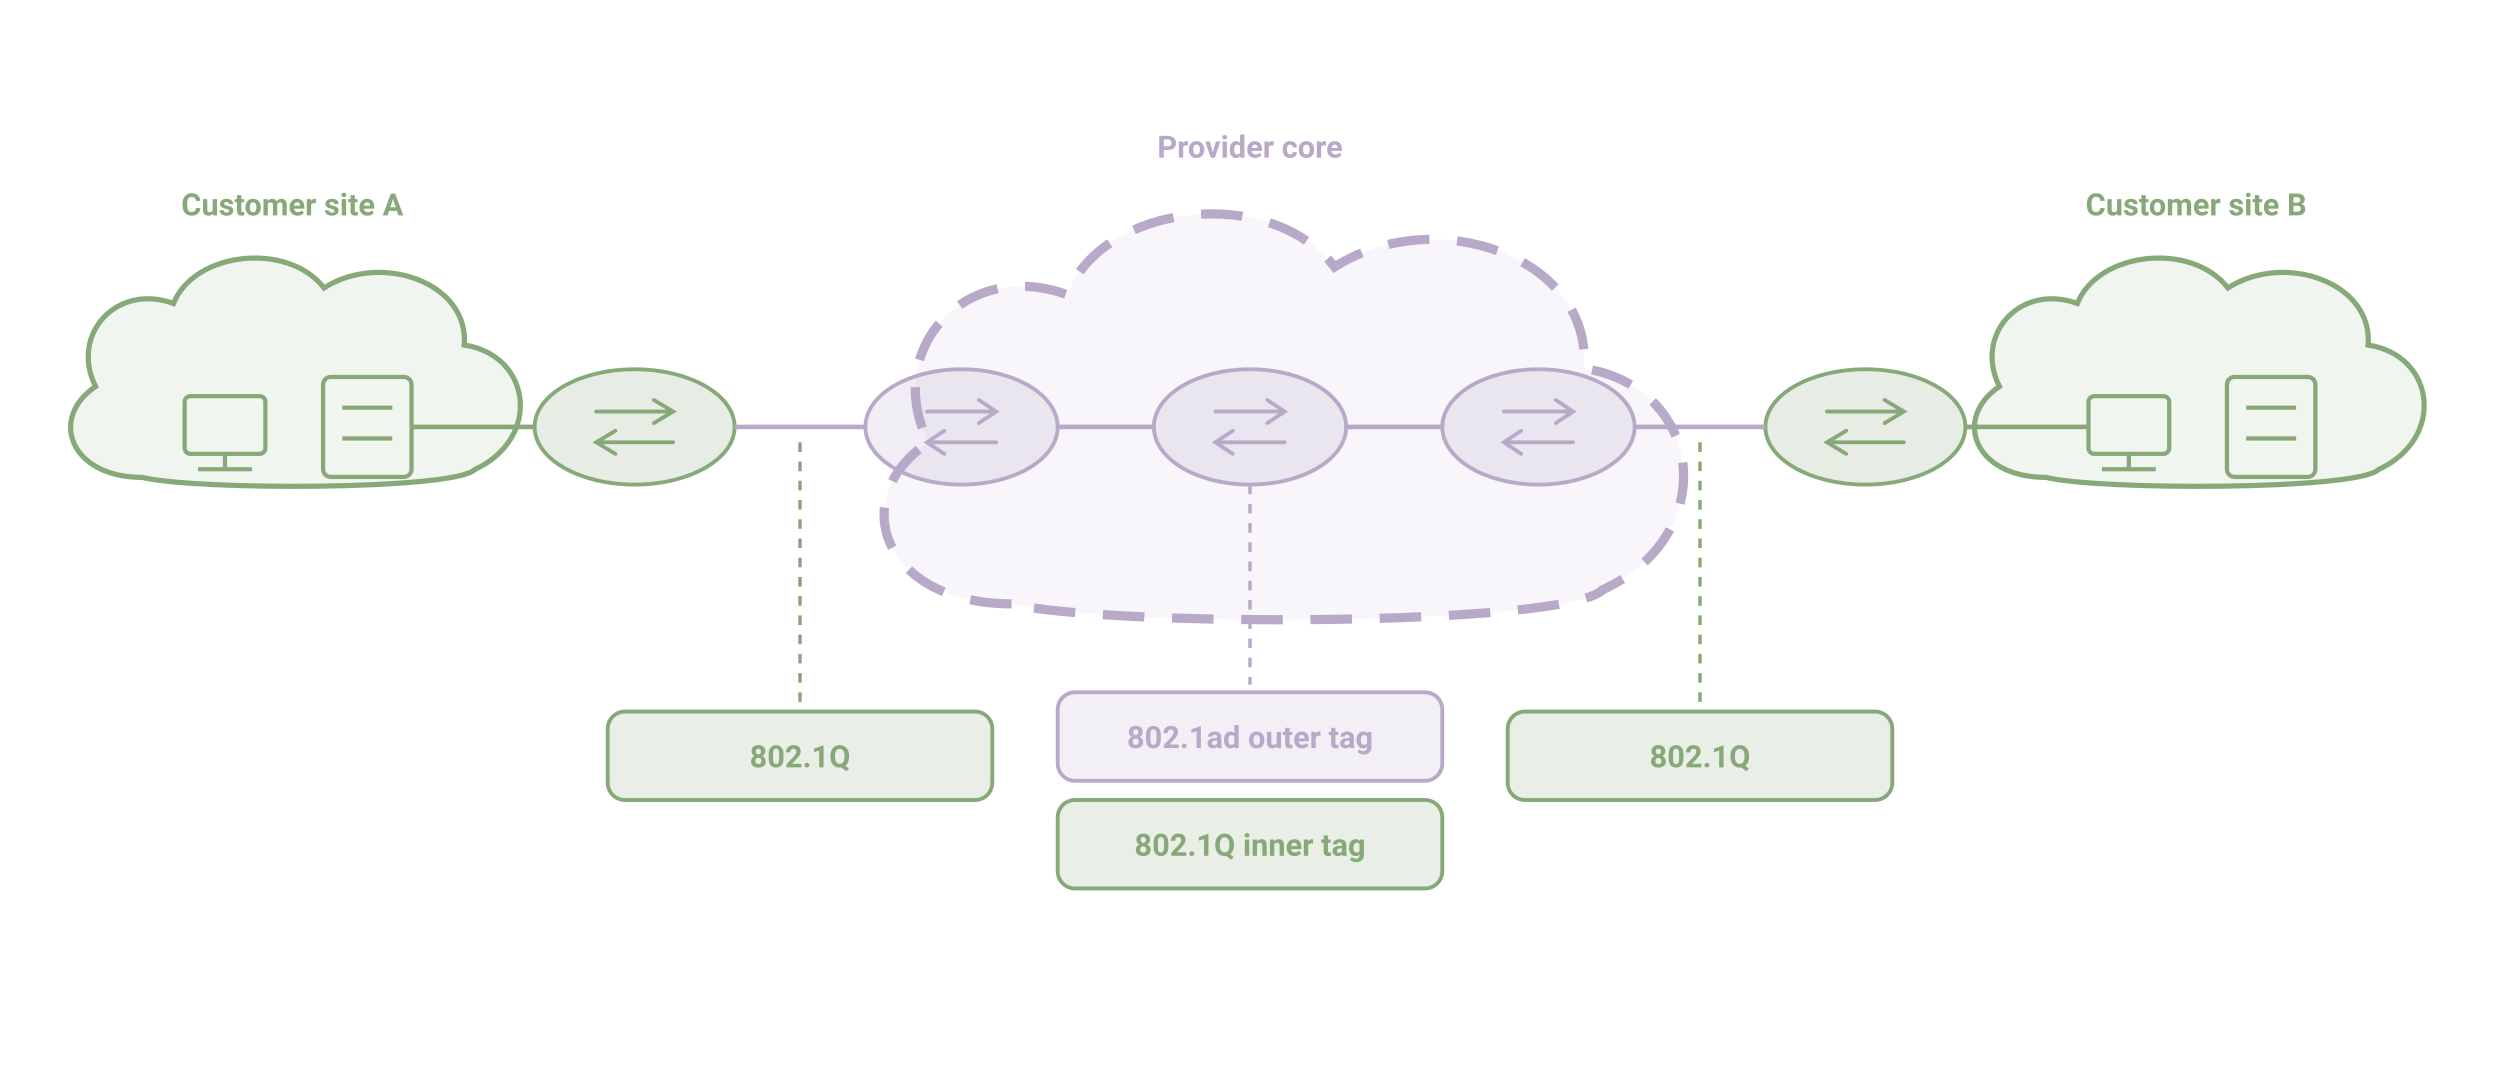
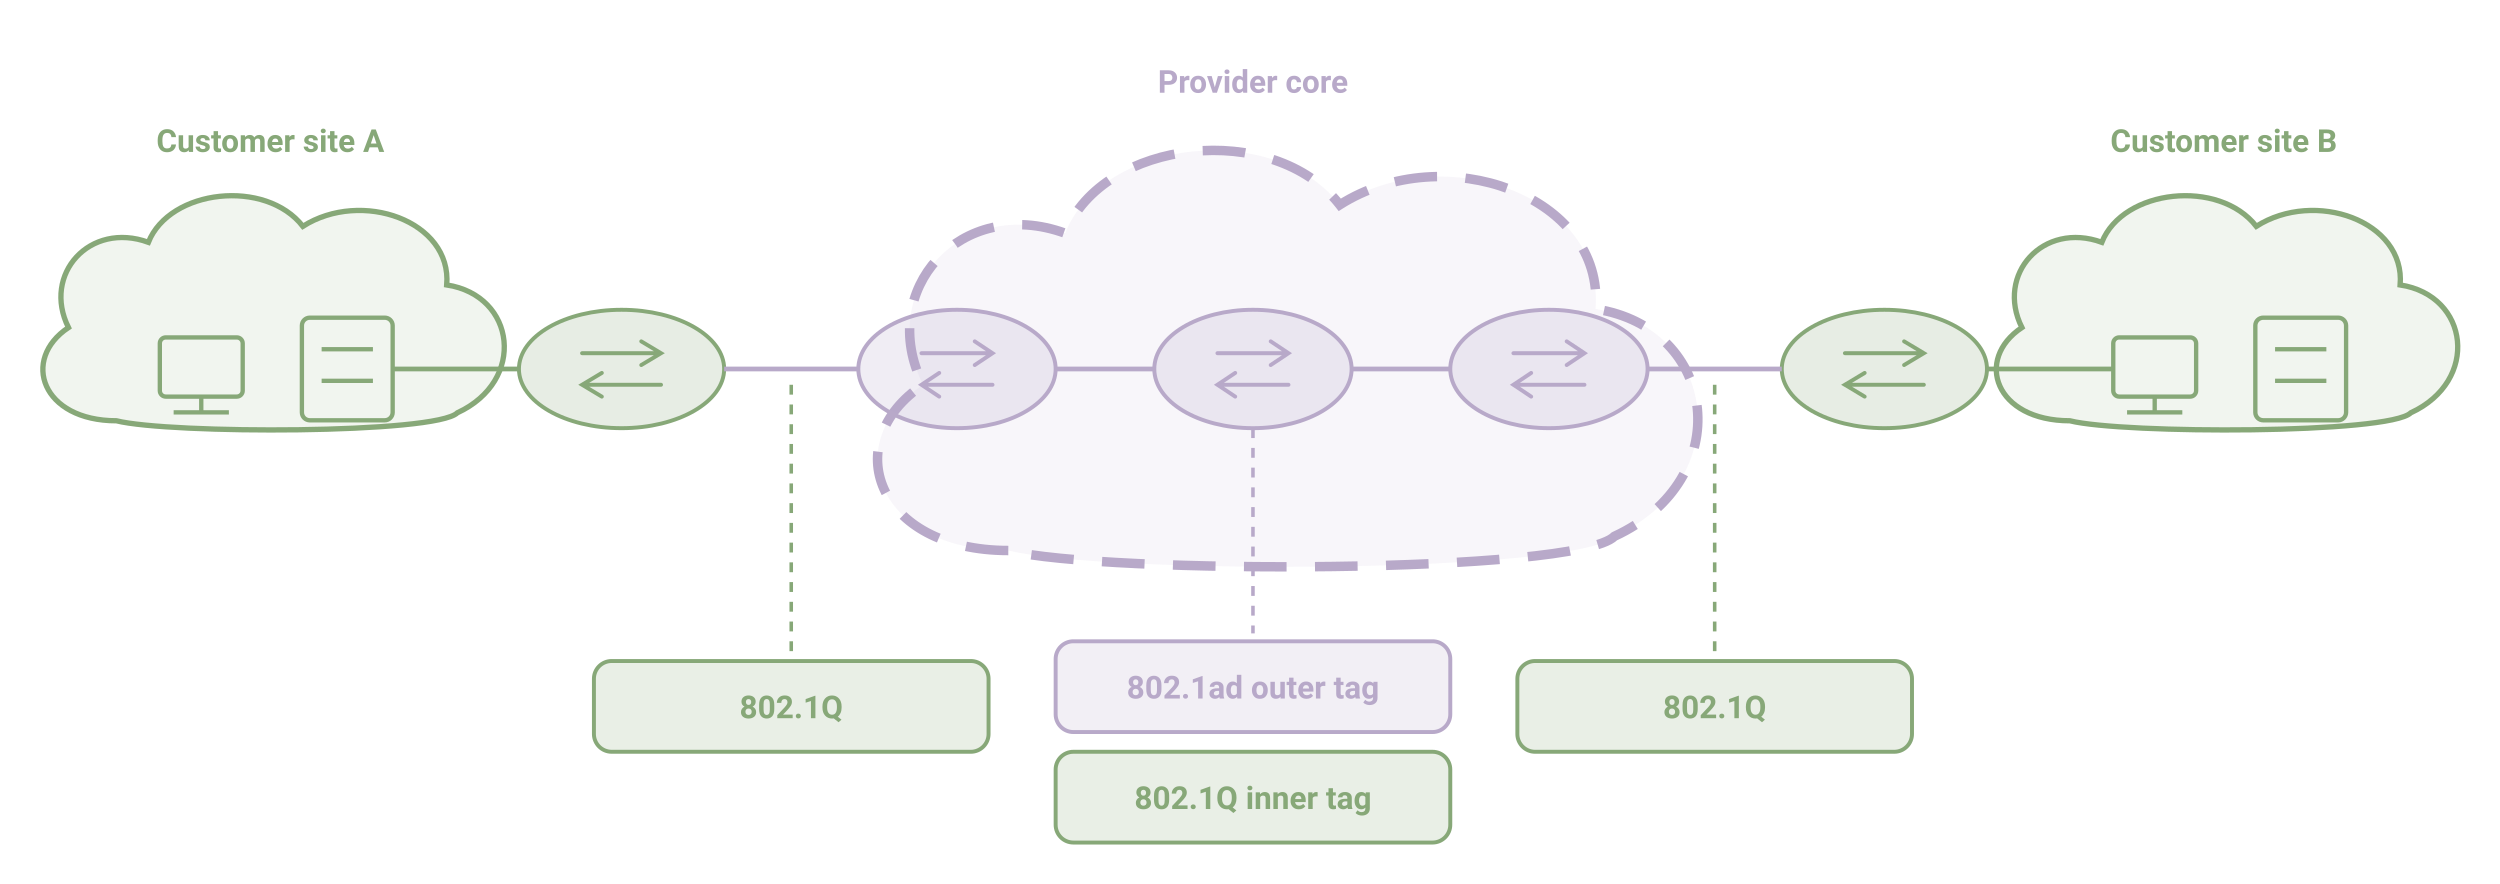
- <svg xmlns="http://www.w3.org/2000/svg" width="1300" height="560" viewBox="0 0 1300 560" role="img" aria-labelledby="t d">
+ <svg xmlns="http://www.w3.org/2000/svg" width="1267" height="448" viewBox="15 35 1267 448" role="img" aria-labelledby="t d">
  <defs>
    <marker id="as" markerWidth="9" markerHeight="9" refX="8" refY="4.5" orient="auto">
      <path d="M0,0 L9,4.5 L0,9 Z" fill="#87A878" />
    </marker>
    <marker id="al" markerWidth="9" markerHeight="9" refX="8" refY="4.5" orient="auto">
      <path d="M0,0 L9,4.5 L0,9 Z" fill="#B8A9C9" />
    </marker>
  </defs>
  <style>
 text{font-family:'Segoe UI',system-ui,-apple-system,Roboto,Arial,sans-serif}
 .dev{fill:#87A878;fill-opacity:.18;stroke:#87A878;stroke-width:2}
 .host{fill:#B8A9C9;fill-opacity:.18;stroke:#B8A9C9;stroke-width:2}
 .dim{fill:#B8A9C9;fill-opacity:.07;stroke:#B8A9C9;stroke-width:2;stroke-dasharray:7 5}
 .ext{fill:#B8A9C9;fill-opacity:.07;stroke:#B8A9C9;stroke-width:2;stroke-dasharray:7 5}
 .chip{fill:#87A878;fill-opacity:.12;stroke:none}
 .chipl{fill:#B8A9C9;fill-opacity:.12;stroke:none}
 .nd{font-size:16px;font-weight:600;fill:#87A878}
 .nh{font-size:16px;font-weight:600;fill:#B8A9C9}
 .el{font-size:12px;fill:#87A878}
 .elh{font-size:12px;fill:#B8A9C9}
 .note{font-size:12.5px;fill:#B8A9C9}
 .nt{font-size:13px;font-weight:600;fill:#B8A9C9}
</style>
  <path d="M40 95 C12 95 4 72 22 60 C12 40 30 20 52 28 C60 8 96 4 110 22 C132 8 166 20 164 44 C190 48 194 80 168 92 C160 100 60 100 40 95 Z" transform="translate(20,120) scale(1.35)" fill="#87A878" fill-opacity=".12" stroke="#87A878" stroke-width="2" />
  <path d="M40 95 C12 95 4 72 22 60 C12 40 30 20 52 28 C60 8 96 4 110 22 C132 8 166 20 164 44 C190 48 194 80 168 92 C160 100 60 100 40 95 Z" transform="translate(1010,120) scale(1.35)" fill="#87A878" fill-opacity=".12" stroke="#87A878" stroke-width="2" />
  <path d="M40 95 C12 95 4 72 22 60 C12 40 30 20 52 28 C60 8 96 4 110 22 C132 8 166 20 164 44 C190 48 194 80 168 92 C160 100 60 100 40 95 Z" transform="translate(430,86) scale(2.4)" fill="#B8A9C9" fill-opacity=".10" stroke="#B8A9C9" stroke-width="2" stroke-dasharray="9 6" />
  <text class="nd" x="152" y="112" text-anchor="middle" font-size="14">Customer site A</text>
  <text class="nd" x="1142" y="112" text-anchor="middle" font-size="14">Customer site B</text>
  <text class="nh" x="650" y="82" text-anchor="middle" font-size="15">Provider core</text>
  <g fill="none" stroke="#87A878" stroke-width="2.2" stroke-linejoin="round">
    <rect x="96" y="206" width="42" height="30" rx="3" />
    <line x1="117" y1="236" x2="117" y2="244" />
    <line x1="103" y1="244" x2="131" y2="244" />
    <rect x="168" y="196" width="46" height="52" rx="4" />
    <line x1="178" y1="212" x2="204" y2="212" />
    <line x1="178" y1="228" x2="204" y2="228" />
    <rect x="1086" y="206" width="42" height="30" rx="3" />
    <line x1="1107" y1="236" x2="1107" y2="244" />
    <line x1="1093" y1="244" x2="1121" y2="244" />
    <rect x="1158" y="196" width="46" height="52" rx="4" />
    <line x1="1168" y1="212" x2="1194" y2="212" />
    <line x1="1168" y1="228" x2="1194" y2="228" />
  </g>
  <g>
    <ellipse cx="330" cy="222" rx="52" ry="30" fill="#87A878" fill-opacity=".20" stroke="#87A878" stroke-width="2" />
    <ellipse cx="970" cy="222" rx="52" ry="30" fill="#87A878" fill-opacity=".20" stroke="#87A878" stroke-width="2" />
    <ellipse cx="500" cy="222" rx="50" ry="30" fill="#B8A9C9" fill-opacity=".20" stroke="#B8A9C9" stroke-width="2" />
    <ellipse cx="650" cy="222" rx="50" ry="30" fill="#B8A9C9" fill-opacity=".20" stroke="#B8A9C9" stroke-width="2" />
    <ellipse cx="800" cy="222" rx="50" ry="30" fill="#B8A9C9" fill-opacity=".20" stroke="#B8A9C9" stroke-width="2" />
  </g>
  <g fill="none" stroke-linecap="round" stroke-width="2">
    <g stroke="#87A878">
      <path d="M310 214 L350 214 M340 208 L350 214 L340 220" />
      <path d="M350 230 L310 230 M320 224 L310 230 L320 236" />
      <path d="M950 214 L990 214 M980 208 L990 214 L980 220" />
      <path d="M990 230 L950 230 M960 224 L950 230 L960 236" />
    </g>
    <g stroke="#B8A9C9">
      <path d="M482 214 L518 214 M509 208 L518 214 L509 220" />
      <path d="M518 230 L482 230 M491 224 L482 230 L491 236" />
      <path d="M632 214 L668 214 M659 208 L668 214 L659 220" />
      <path d="M668 230 L632 230 M641 224 L632 230 L641 236" />
      <path d="M782 214 L818 214 M809 208 L818 214 L809 220" />
      <path d="M818 230 L782 230 M791 224 L782 230 L791 236" />
    </g>
  </g>
  <g stroke-width="2.4">
    <line x1="214" y1="222" x2="278" y2="222" stroke="#87A878" />
    <line x1="382" y1="222" x2="450" y2="222" stroke="#B8A9C9" />
    <line x1="550" y1="222" x2="600" y2="222" stroke="#B8A9C9" />
    <line x1="700" y1="222" x2="750" y2="222" stroke="#B8A9C9" />
    <line x1="850" y1="222" x2="918" y2="222" stroke="#B8A9C9" />
    <line x1="1022" y1="222" x2="1086" y2="222" stroke="#87A878" />
  </g>
  <g stroke-dasharray="5 5" stroke-width="1.8">
    <line x1="416" y1="230" x2="416" y2="366" stroke="#87A878" />
    <line x1="650" y1="252" x2="650" y2="356" stroke="#B8A9C9" />
    <line x1="884" y1="230" x2="884" y2="366" stroke="#87A878" />
  </g>
  <g>
    <rect class="dev" x="316" y="370" width="200" height="46" rx="9" />
    <rect class="host" x="550" y="360" width="200" height="46" rx="9" />
    <rect class="dev" x="550" y="416" width="200" height="46" rx="9" />
    <rect class="dev" x="784" y="370" width="200" height="46" rx="9" />
  </g>
  <g text-anchor="middle">
    <text class="nd" x="416" y="399" font-size="15">802.1Q</text>
    <text class="nh" x="650" y="389" font-size="15">802.1ad outer tag</text>
    <text class="nd" x="650" y="445" font-size="15">802.1Q inner tag</text>
    <text class="nd" x="884" y="399" font-size="15">802.1Q</text>
  </g>
</svg>
